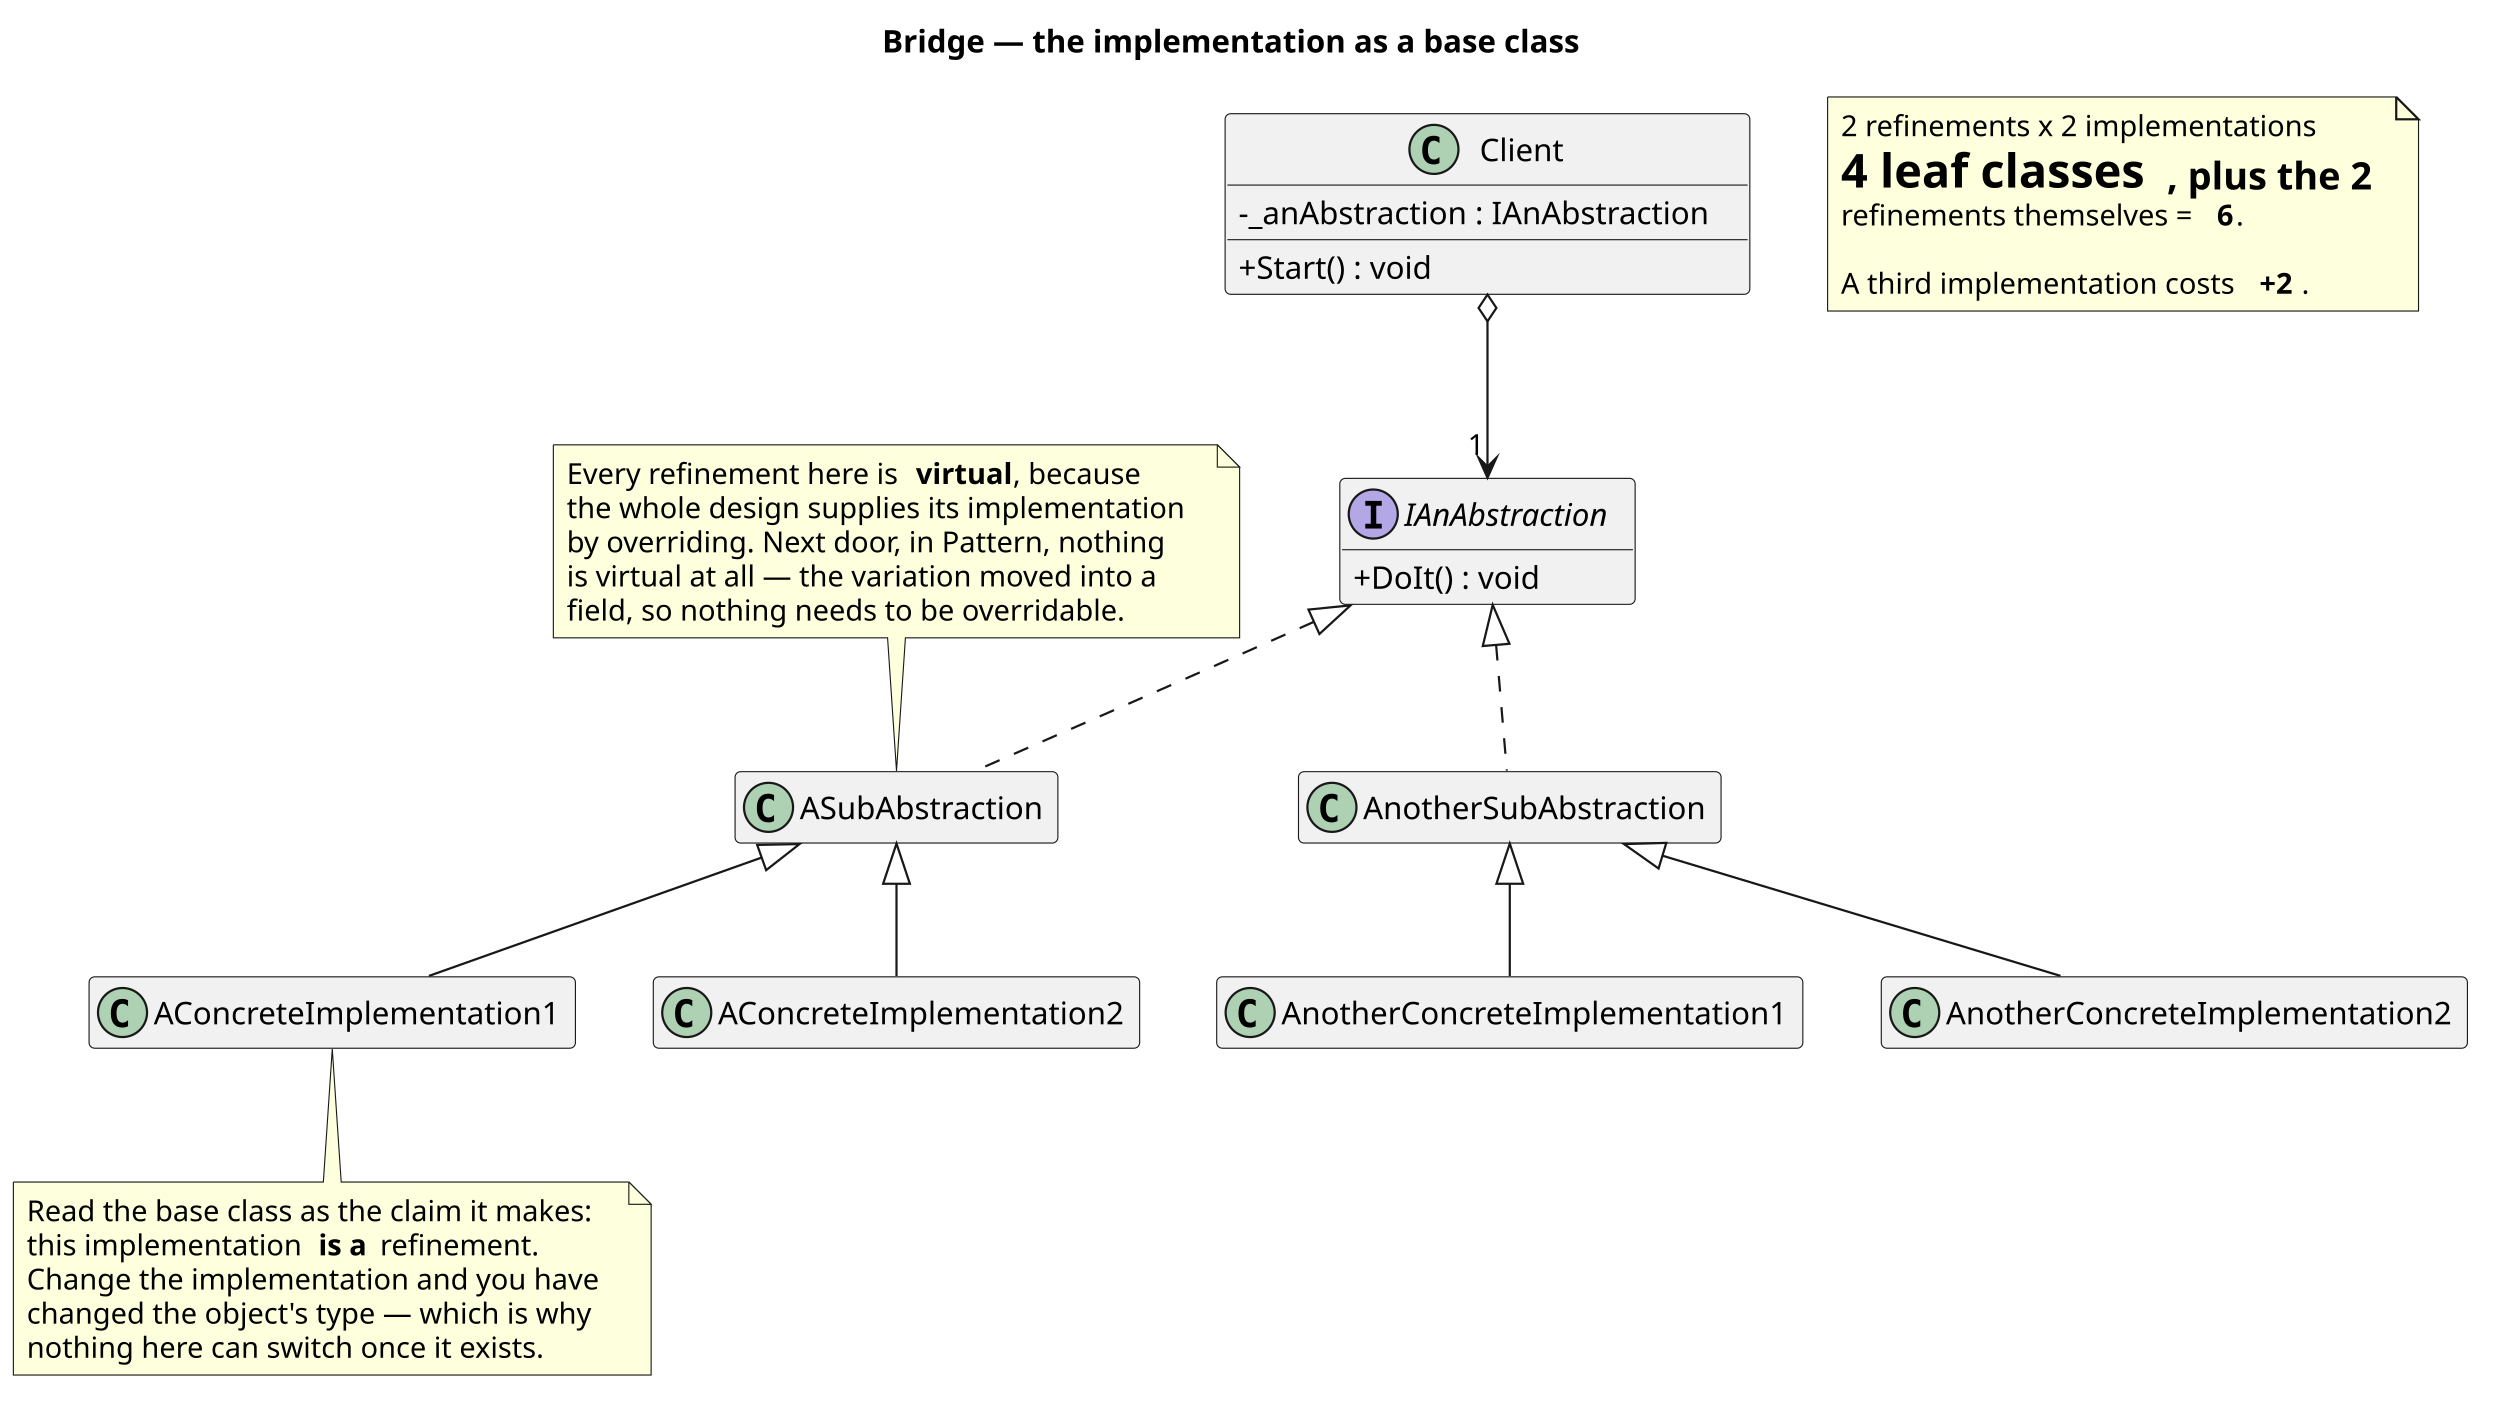
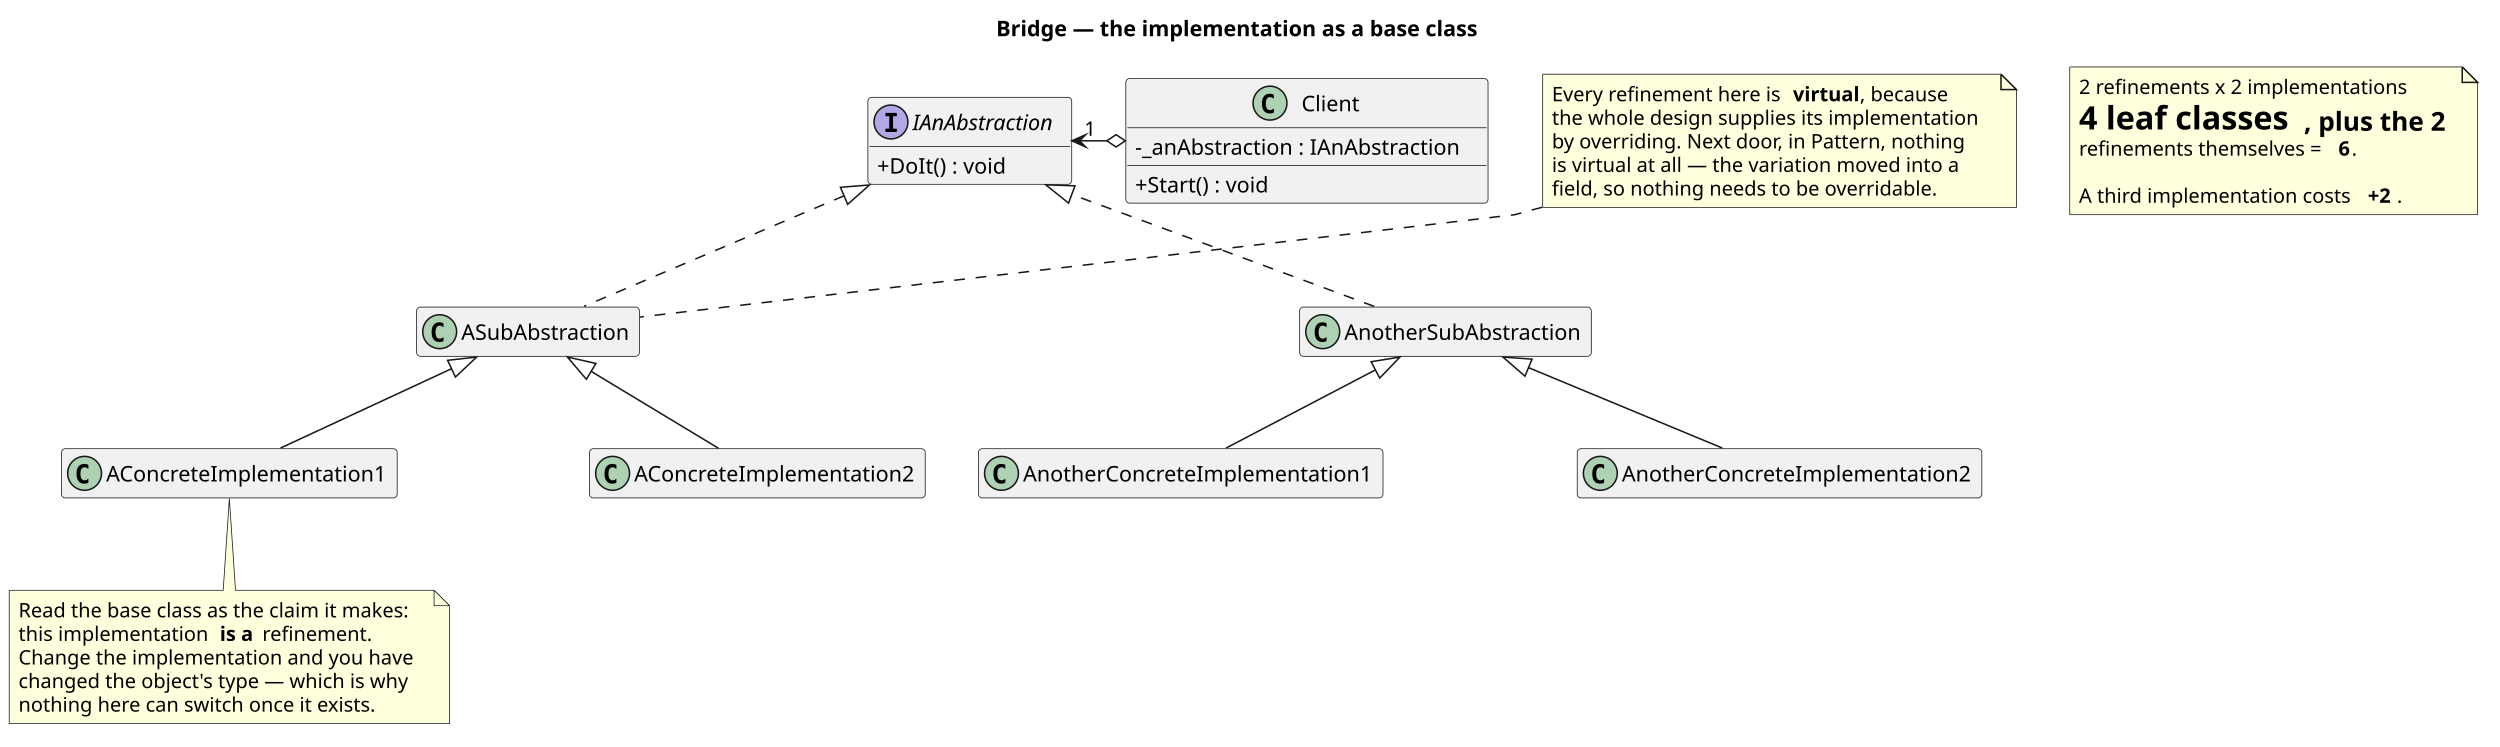
- <svg xmlns="http://www.w3.org/2000/svg" contentStyleType="text/css" data-diagram-type="CLASS" height="631px" preserveAspectRatio="none" style="width:1121px;height:631px;background:#FFFFFF;" version="1.1" viewBox="0 0 1121 631" width="1121px" zoomAndPan="magnify">
+ <svg xmlns="http://www.w3.org/2000/svg" contentStyleType="text/css" data-diagram-type="CLASS" height="485px" preserveAspectRatio="none" style="width:1624px;height:485px;background:#FFFFFF;" version="1.1" viewBox="0 0 1624 485" width="1624px" zoomAndPan="magnify">
  <defs />
  <g>
-     <g class="title" data-source-line="3">
-       <text fill="#000000" font-family="sans-serif" font-size="14" font-weight="700" lengthAdjust="spacing" textLength="323.292" x="395.55" y="23.535">Bridge — the implementation as a base class</text>
+     <g class="title" data-source-line="11">
+       <text fill="#000000" font-family="sans-serif" font-size="14" font-weight="700" lengthAdjust="spacing" textLength="323.292" x="647.088" y="23.535">Bridge — the implementation as a base class</text>
    </g>
-     <g class="entity" data-qualified-name="IAnAbstraction" data-source-line="6" id="ent0001">
-       <rect fill="#F1F1F1" height="56.488" rx="2.5" ry="2.5" style="stroke:#181818;stroke-width:0.5;" width="132.427" x="600.77" y="214.498" />
-       <ellipse cx="615.77" cy="230.498" fill="#B4A7E5" rx="11" ry="11" style="stroke:#181818;stroke-width:1;" />
-       <path d="M612.198,226.763 L612.198,224.605 L619.577,224.605 L619.577,226.763 L617.112,226.763 L617.112,234.84 L619.577,234.84 L619.577,236.998 L612.198,236.998 L612.198,234.84 L614.663,234.84 L614.663,226.763 Z " fill="#000000" />
-       <text fill="#000000" font-family="sans-serif" font-size="14" font-style="italic" lengthAdjust="spacing" textLength="100.427" x="629.77" y="235.789">IAnAbstraction</text>
-       <line style="stroke:#181818;stroke-width:0.5;" x1="601.77" x2="732.197" y1="246.498" y2="246.498" />
-       <text fill="#000000" font-family="sans-serif" font-size="14" lengthAdjust="spacing" textLength="90.583" x="606.77" y="264.033">+DoIt() : void</text>
+     <g class="entity" data-qualified-name="IAnAbstraction" data-source-line="14" id="ent0001">
+       <rect fill="#F1F1F1" height="56.488" rx="2.5" ry="2.5" style="stroke:#181818;stroke-width:0.5;" width="132.427" x="563.77" y="63.238" />
+       <ellipse cx="578.77" cy="79.238" fill="#B4A7E5" rx="11" ry="11" style="stroke:#181818;stroke-width:1;" />
+       <path d="M575.198,75.503 L575.198,73.345 L582.577,73.345 L582.577,75.503 L580.112,75.503 L580.112,83.58 L582.577,83.58 L582.577,85.738 L575.198,85.738 L575.198,83.58 L577.663,83.58 L577.663,75.503 Z " fill="#000000" />
+       <text fill="#000000" font-family="sans-serif" font-size="14" font-style="italic" lengthAdjust="spacing" textLength="100.427" x="592.77" y="84.529">IAnAbstraction</text>
+       <line style="stroke:#181818;stroke-width:0.5;" x1="564.77" x2="695.197" y1="95.238" y2="95.238" />
+       <text fill="#000000" font-family="sans-serif" font-size="14" lengthAdjust="spacing" textLength="90.583" x="569.77" y="112.773">+DoIt() : void</text>
    </g>
-     <g class="entity" data-qualified-name="ASubAbstraction" data-source-line="10" id="ent0002">
-       <rect fill="#F1F1F1" height="32" rx="2.5" ry="2.5" style="stroke:#181818;stroke-width:0.5;" width="144.745" x="329.61" y="346.018" />
-       <ellipse cx="344.61" cy="362.018" fill="#ADD1B2" rx="11" ry="11" style="stroke:#181818;stroke-width:1;" />
-       <path d="M347.083,368.161 Q346.502,368.46 345.863,368.61 Q345.224,368.759 344.518,368.759 Q342.011,368.759 340.692,367.107 Q339.372,365.455 339.372,362.334 Q339.372,359.205 340.692,357.553 Q342.011,355.901 344.518,355.901 Q345.224,355.901 345.871,356.05 Q346.519,356.2 347.083,356.499 L347.083,359.221 Q346.452,358.64 345.859,358.371 Q345.265,358.101 344.634,358.101 Q343.29,358.101 342.605,359.168 Q341.92,360.234 341.92,362.334 Q341.92,364.426 342.605,365.493 Q343.29,366.559 344.634,366.559 Q345.265,366.559 345.859,366.289 Q346.452,366.02 347.083,365.439 Z " fill="#000000" />
-       <text fill="#000000" font-family="sans-serif" font-size="14" lengthAdjust="spacing" textLength="112.745" x="358.61" y="367.309">ASubAbstraction</text>
+     <g class="entity" data-qualified-name="ASubAbstraction" data-source-line="18" id="ent0002">
+       <rect fill="#F1F1F1" height="32" rx="2.5" ry="2.5" style="stroke:#181818;stroke-width:0.5;" width="144.745" x="270.61" y="199.468" />
+       <ellipse cx="285.61" cy="215.468" fill="#ADD1B2" rx="11" ry="11" style="stroke:#181818;stroke-width:1;" />
+       <path d="M288.083,221.611 Q287.502,221.91 286.863,222.06 Q286.224,222.209 285.518,222.209 Q283.011,222.209 281.692,220.557 Q280.372,218.905 280.372,215.784 Q280.372,212.655 281.692,211.003 Q283.011,209.351 285.518,209.351 Q286.224,209.351 286.871,209.5 Q287.519,209.65 288.083,209.949 L288.083,212.671 Q287.452,212.09 286.859,211.821 Q286.265,211.551 285.634,211.551 Q284.29,211.551 283.605,212.618 Q282.92,213.684 282.92,215.784 Q282.92,217.876 283.605,218.943 Q284.29,220.009 285.634,220.009 Q286.265,220.009 286.859,219.739 Q287.452,219.47 288.083,218.889 Z " fill="#000000" />
+       <text fill="#000000" font-family="sans-serif" font-size="14" lengthAdjust="spacing" textLength="112.745" x="299.61" y="220.759">ASubAbstraction</text>
    </g>
-     <g class="entity" data-qualified-name="AnotherSubAbstraction" data-source-line="11" id="ent0003">
-       <rect fill="#F1F1F1" height="32" rx="2.5" ry="2.5" style="stroke:#181818;stroke-width:0.5;" width="189.486" x="582.24" y="346.018" />
-       <ellipse cx="597.24" cy="362.018" fill="#ADD1B2" rx="11" ry="11" style="stroke:#181818;stroke-width:1;" />
-       <path d="M599.713,368.161 Q599.132,368.46 598.493,368.61 Q597.854,368.759 597.148,368.759 Q594.641,368.759 593.322,367.107 Q592.002,365.455 592.002,362.334 Q592.002,359.205 593.322,357.553 Q594.641,355.901 597.148,355.901 Q597.854,355.901 598.501,356.05 Q599.149,356.2 599.713,356.499 L599.713,359.221 Q599.082,358.64 598.489,358.371 Q597.895,358.101 597.264,358.101 Q595.92,358.101 595.235,359.168 Q594.55,360.234 594.55,362.334 Q594.55,364.426 595.235,365.493 Q595.92,366.559 597.264,366.559 Q597.895,366.559 598.489,366.289 Q599.082,366.02 599.713,365.439 Z " fill="#000000" />
-       <text fill="#000000" font-family="sans-serif" font-size="14" lengthAdjust="spacing" textLength="157.486" x="611.24" y="367.309">AnotherSubAbstraction</text>
+     <g class="entity" data-qualified-name="AnotherSubAbstraction" data-source-line="19" id="ent0003">
+       <rect fill="#F1F1F1" height="32" rx="2.5" ry="2.5" style="stroke:#181818;stroke-width:0.5;" width="189.486" x="844.24" y="199.468" />
+       <ellipse cx="859.24" cy="215.468" fill="#ADD1B2" rx="11" ry="11" style="stroke:#181818;stroke-width:1;" />
+       <path d="M861.713,221.611 Q861.132,221.91 860.493,222.06 Q859.854,222.209 859.148,222.209 Q856.641,222.209 855.322,220.557 Q854.002,218.905 854.002,215.784 Q854.002,212.655 855.322,211.003 Q856.641,209.351 859.148,209.351 Q859.854,209.351 860.501,209.5 Q861.149,209.65 861.713,209.949 L861.713,212.671 Q861.082,212.09 860.489,211.821 Q859.895,211.551 859.264,211.551 Q857.92,211.551 857.235,212.618 Q856.55,213.684 856.55,215.784 Q856.55,217.876 857.235,218.943 Q857.92,220.009 859.264,220.009 Q859.895,220.009 860.489,219.739 Q861.082,219.47 861.713,218.889 Z " fill="#000000" />
+       <text fill="#000000" font-family="sans-serif" font-size="14" lengthAdjust="spacing" textLength="157.486" x="873.24" y="220.759">AnotherSubAbstraction</text>
    </g>
-     <g class="entity" data-qualified-name="AConcreteImplementation1" data-source-line="12" id="ent0004">
-       <rect fill="#F1F1F1" height="32" rx="2.5" ry="2.5" style="stroke:#181818;stroke-width:0.5;" width="218.081" x="39.94" y="438.018" />
-       <ellipse cx="54.94" cy="454.018" fill="#ADD1B2" rx="11" ry="11" style="stroke:#181818;stroke-width:1;" />
-       <path d="M57.413,460.161 Q56.832,460.46 56.193,460.61 Q55.554,460.759 54.848,460.759 Q52.341,460.759 51.022,459.107 Q49.702,457.455 49.702,454.334 Q49.702,451.205 51.022,449.553 Q52.341,447.901 54.848,447.901 Q55.554,447.901 56.201,448.05 Q56.849,448.2 57.413,448.499 L57.413,451.221 Q56.782,450.64 56.189,450.371 Q55.595,450.101 54.964,450.101 Q53.62,450.101 52.935,451.168 Q52.25,452.234 52.25,454.334 Q52.25,456.426 52.935,457.493 Q53.62,458.559 54.964,458.559 Q55.595,458.559 56.189,458.289 Q56.782,458.02 57.413,457.439 Z " fill="#000000" />
-       <text fill="#000000" font-family="sans-serif" font-size="14" lengthAdjust="spacing" textLength="186.081" x="68.94" y="459.309">AConcreteImplementation1</text>
+     <g class="entity" data-qualified-name="AConcreteImplementation1" data-source-line="20" id="ent0004">
+       <rect fill="#F1F1F1" height="32" rx="2.5" ry="2.5" style="stroke:#181818;stroke-width:0.5;" width="218.081" x="39.94" y="291.468" />
+       <ellipse cx="54.94" cy="307.468" fill="#ADD1B2" rx="11" ry="11" style="stroke:#181818;stroke-width:1;" />
+       <path d="M57.413,313.611 Q56.832,313.91 56.193,314.06 Q55.554,314.209 54.848,314.209 Q52.341,314.209 51.022,312.557 Q49.702,310.905 49.702,307.784 Q49.702,304.655 51.022,303.003 Q52.341,301.351 54.848,301.351 Q55.554,301.351 56.201,301.5 Q56.849,301.65 57.413,301.949 L57.413,304.671 Q56.782,304.09 56.189,303.821 Q55.595,303.551 54.964,303.551 Q53.62,303.551 52.935,304.618 Q52.25,305.684 52.25,307.784 Q52.25,309.876 52.935,310.943 Q53.62,312.009 54.964,312.009 Q55.595,312.009 56.189,311.74 Q56.782,311.47 57.413,310.889 Z " fill="#000000" />
+       <text fill="#000000" font-family="sans-serif" font-size="14" lengthAdjust="spacing" textLength="186.081" x="68.94" y="312.759">AConcreteImplementation1</text>
    </g>
-     <g class="entity" data-qualified-name="AConcreteImplementation2" data-source-line="13" id="ent0005">
-       <rect fill="#F1F1F1" height="32" rx="2.5" ry="2.5" style="stroke:#181818;stroke-width:0.5;" width="218.081" x="292.94" y="438.018" />
-       <ellipse cx="307.94" cy="454.018" fill="#ADD1B2" rx="11" ry="11" style="stroke:#181818;stroke-width:1;" />
-       <path d="M310.413,460.161 Q309.832,460.46 309.193,460.61 Q308.554,460.759 307.848,460.759 Q305.341,460.759 304.022,459.107 Q302.702,457.455 302.702,454.334 Q302.702,451.205 304.022,449.553 Q305.341,447.901 307.848,447.901 Q308.554,447.901 309.201,448.05 Q309.849,448.2 310.413,448.499 L310.413,451.221 Q309.782,450.64 309.189,450.371 Q308.595,450.101 307.964,450.101 Q306.62,450.101 305.935,451.168 Q305.25,452.234 305.25,454.334 Q305.25,456.426 305.935,457.493 Q306.62,458.559 307.964,458.559 Q308.595,458.559 309.189,458.289 Q309.782,458.02 310.413,457.439 Z " fill="#000000" />
-       <text fill="#000000" font-family="sans-serif" font-size="14" lengthAdjust="spacing" textLength="186.081" x="321.94" y="459.309">AConcreteImplementation2</text>
+     <g class="entity" data-qualified-name="AConcreteImplementation2" data-source-line="21" id="ent0005">
+       <rect fill="#F1F1F1" height="32" rx="2.5" ry="2.5" style="stroke:#181818;stroke-width:0.5;" width="218.081" x="382.94" y="291.468" />
+       <ellipse cx="397.94" cy="307.468" fill="#ADD1B2" rx="11" ry="11" style="stroke:#181818;stroke-width:1;" />
+       <path d="M400.413,313.611 Q399.832,313.91 399.193,314.06 Q398.554,314.209 397.848,314.209 Q395.341,314.209 394.022,312.557 Q392.702,310.905 392.702,307.784 Q392.702,304.655 394.022,303.003 Q395.341,301.351 397.848,301.351 Q398.554,301.351 399.201,301.5 Q399.849,301.65 400.413,301.949 L400.413,304.671 Q399.782,304.09 399.189,303.821 Q398.595,303.551 397.964,303.551 Q396.62,303.551 395.935,304.618 Q395.25,305.684 395.25,307.784 Q395.25,309.876 395.935,310.943 Q396.62,312.009 397.964,312.009 Q398.595,312.009 399.189,311.74 Q399.782,311.47 400.413,310.889 Z " fill="#000000" />
+       <text fill="#000000" font-family="sans-serif" font-size="14" lengthAdjust="spacing" textLength="186.081" x="411.94" y="312.759">AConcreteImplementation2</text>
    </g>
-     <g class="entity" data-qualified-name="AnotherConcreteImplementation1" data-source-line="14" id="ent0006">
-       <rect fill="#F1F1F1" height="32" rx="2.5" ry="2.5" style="stroke:#181818;stroke-width:0.5;" width="262.822" x="545.57" y="438.018" />
-       <ellipse cx="560.57" cy="454.018" fill="#ADD1B2" rx="11" ry="11" style="stroke:#181818;stroke-width:1;" />
-       <path d="M563.043,460.161 Q562.462,460.46 561.823,460.61 Q561.184,460.759 560.478,460.759 Q557.971,460.759 556.652,459.107 Q555.332,457.455 555.332,454.334 Q555.332,451.205 556.652,449.553 Q557.971,447.901 560.478,447.901 Q561.184,447.901 561.831,448.05 Q562.479,448.2 563.043,448.499 L563.043,451.221 Q562.412,450.64 561.819,450.371 Q561.225,450.101 560.594,450.101 Q559.25,450.101 558.565,451.168 Q557.88,452.234 557.88,454.334 Q557.88,456.426 558.565,457.493 Q559.25,458.559 560.594,458.559 Q561.225,458.559 561.819,458.289 Q562.412,458.02 563.043,457.439 Z " fill="#000000" />
-       <text fill="#000000" font-family="sans-serif" font-size="14" lengthAdjust="spacing" textLength="230.822" x="574.57" y="459.309">AnotherConcreteImplementation1</text>
+     <g class="entity" data-qualified-name="AnotherConcreteImplementation1" data-source-line="22" id="ent0006">
+       <rect fill="#F1F1F1" height="32" rx="2.5" ry="2.5" style="stroke:#181818;stroke-width:0.5;" width="262.822" x="635.57" y="291.468" />
+       <ellipse cx="650.57" cy="307.468" fill="#ADD1B2" rx="11" ry="11" style="stroke:#181818;stroke-width:1;" />
+       <path d="M653.043,313.611 Q652.462,313.91 651.823,314.06 Q651.184,314.209 650.478,314.209 Q647.971,314.209 646.652,312.557 Q645.332,310.905 645.332,307.784 Q645.332,304.655 646.652,303.003 Q647.971,301.351 650.478,301.351 Q651.184,301.351 651.831,301.5 Q652.479,301.65 653.043,301.949 L653.043,304.671 Q652.412,304.09 651.819,303.821 Q651.225,303.551 650.594,303.551 Q649.25,303.551 648.565,304.618 Q647.88,305.684 647.88,307.784 Q647.88,309.876 648.565,310.943 Q649.25,312.009 650.594,312.009 Q651.225,312.009 651.819,311.74 Q652.412,311.47 653.043,310.889 Z " fill="#000000" />
+       <text fill="#000000" font-family="sans-serif" font-size="14" lengthAdjust="spacing" textLength="230.822" x="664.57" y="312.759">AnotherConcreteImplementation1</text>
    </g>
-     <g class="entity" data-qualified-name="AnotherConcreteImplementation2" data-source-line="15" id="ent0007">
-       <rect fill="#F1F1F1" height="32" rx="2.5" ry="2.5" style="stroke:#181818;stroke-width:0.5;" width="262.822" x="843.57" y="438.018" />
-       <ellipse cx="858.57" cy="454.018" fill="#ADD1B2" rx="11" ry="11" style="stroke:#181818;stroke-width:1;" />
-       <path d="M861.043,460.161 Q860.462,460.46 859.823,460.61 Q859.184,460.759 858.478,460.759 Q855.971,460.759 854.652,459.107 Q853.332,457.455 853.332,454.334 Q853.332,451.205 854.652,449.553 Q855.971,447.901 858.478,447.901 Q859.184,447.901 859.831,448.05 Q860.479,448.2 861.043,448.499 L861.043,451.221 Q860.412,450.64 859.819,450.371 Q859.225,450.101 858.594,450.101 Q857.25,450.101 856.565,451.168 Q855.88,452.234 855.88,454.334 Q855.88,456.426 856.565,457.493 Q857.25,458.559 858.594,458.559 Q859.225,458.559 859.819,458.289 Q860.412,458.02 861.043,457.439 Z " fill="#000000" />
-       <text fill="#000000" font-family="sans-serif" font-size="14" lengthAdjust="spacing" textLength="230.822" x="872.57" y="459.309">AnotherConcreteImplementation2</text>
+     <g class="entity" data-qualified-name="AnotherConcreteImplementation2" data-source-line="23" id="ent0007">
+       <rect fill="#F1F1F1" height="32" rx="2.5" ry="2.5" style="stroke:#181818;stroke-width:0.5;" width="262.822" x="1024.57" y="291.468" />
+       <ellipse cx="1039.57" cy="307.468" fill="#ADD1B2" rx="11" ry="11" style="stroke:#181818;stroke-width:1;" />
+       <path d="M1042.043,313.611 Q1041.462,313.91 1040.823,314.06 Q1040.184,314.209 1039.478,314.209 Q1036.971,314.209 1035.651,312.557 Q1034.332,310.905 1034.332,307.784 Q1034.332,304.655 1035.651,303.003 Q1036.971,301.351 1039.478,301.351 Q1040.184,301.351 1040.831,301.5 Q1041.479,301.65 1042.043,301.949 L1042.043,304.671 Q1041.412,304.09 1040.819,303.821 Q1040.225,303.551 1039.594,303.551 Q1038.25,303.551 1037.565,304.618 Q1036.88,305.684 1036.88,307.784 Q1036.88,309.876 1037.565,310.943 Q1038.25,312.009 1039.594,312.009 Q1040.225,312.009 1040.819,311.74 Q1041.412,311.47 1042.043,310.889 Z " fill="#000000" />
+       <text fill="#000000" font-family="sans-serif" font-size="14" lengthAdjust="spacing" textLength="230.822" x="1053.57" y="312.759">AnotherConcreteImplementation2</text>
    </g>
-     <g class="entity" data-qualified-name="Client" data-source-line="16" id="ent0008">
-       <rect fill="#F1F1F1" height="80.977" rx="2.5" ry="2.5" style="stroke:#181818;stroke-width:0.5;" width="235.282" x="549.34" y="50.988" />
-       <ellipse cx="642.979" cy="66.988" fill="#ADD1B2" rx="11" ry="11" style="stroke:#181818;stroke-width:1;" />
-       <path d="M645.452,73.131 Q644.871,73.43 644.232,73.58 Q643.592,73.729 642.887,73.729 Q640.38,73.729 639.06,72.077 Q637.74,70.425 637.74,67.304 Q637.74,64.175 639.06,62.523 Q640.38,60.871 642.887,60.871 Q643.592,60.871 644.24,61.02 Q644.887,61.17 645.452,61.469 L645.452,64.191 Q644.821,63.61 644.227,63.341 Q643.634,63.071 643.003,63.071 Q641.658,63.071 640.973,64.138 Q640.289,65.204 640.289,67.304 Q640.289,69.396 640.973,70.463 Q641.658,71.529 643.003,71.529 Q643.634,71.529 644.227,71.26 Q644.821,70.99 645.452,70.409 Z " fill="#000000" />
-       <text fill="#000000" font-family="sans-serif" font-size="14" lengthAdjust="spacing" textLength="39.505" x="663.479" y="72.279">Client</text>
-       <line style="stroke:#181818;stroke-width:0.5;" x1="550.34" x2="783.622" y1="82.988" y2="82.988" />
-       <text fill="#000000" font-family="sans-serif" font-size="14" lengthAdjust="spacing" textLength="223.282" x="555.34" y="100.523">-_anAbstraction : IAnAbstraction</text>
-       <line style="stroke:#181818;stroke-width:0.5;" x1="550.34" x2="783.622" y1="107.477" y2="107.477" />
-       <text fill="#000000" font-family="sans-serif" font-size="14" lengthAdjust="spacing" textLength="93.7" x="555.34" y="125.012">+Start() : void</text>
+     <g class="entity" data-qualified-name="Client" data-source-line="24" id="ent0008">
+       <rect fill="#F1F1F1" height="80.977" rx="2.5" ry="2.5" style="stroke:#181818;stroke-width:0.5;" width="235.282" x="731.34" y="50.988" />
+       <ellipse cx="824.979" cy="66.988" fill="#ADD1B2" rx="11" ry="11" style="stroke:#181818;stroke-width:1;" />
+       <path d="M827.452,73.131 Q826.871,73.43 826.232,73.58 Q825.592,73.729 824.887,73.729 Q822.38,73.729 821.06,72.077 Q819.74,70.425 819.74,67.304 Q819.74,64.175 821.06,62.523 Q822.38,60.871 824.887,60.871 Q825.592,60.871 826.24,61.02 Q826.887,61.17 827.452,61.469 L827.452,64.191 Q826.821,63.61 826.227,63.341 Q825.634,63.071 825.003,63.071 Q823.658,63.071 822.973,64.138 Q822.289,65.204 822.289,67.304 Q822.289,69.396 822.973,70.463 Q823.658,71.529 825.003,71.529 Q825.634,71.529 826.227,71.26 Q826.821,70.99 827.452,70.409 Z " fill="#000000" />
+       <text fill="#000000" font-family="sans-serif" font-size="14" lengthAdjust="spacing" textLength="39.505" x="845.479" y="72.279">Client</text>
+       <line style="stroke:#181818;stroke-width:0.5;" x1="732.34" x2="965.622" y1="82.988" y2="82.988" />
+       <text fill="#000000" font-family="sans-serif" font-size="14" lengthAdjust="spacing" textLength="223.282" x="737.34" y="100.523">-_anAbstraction : IAnAbstraction</text>
+       <line style="stroke:#181818;stroke-width:0.5;" x1="732.34" x2="965.622" y1="107.477" y2="107.477" />
+       <text fill="#000000" font-family="sans-serif" font-size="14" lengthAdjust="spacing" textLength="93.7" x="737.34" y="125.012">+Start() : void</text>
    </g>
-     <g class="entity" data-qualified-name="GMN16" data-source-line="30" id="ent0017">
-       <path d="M6,530.018 L6,616.571 A0,0 0 0 0 6,616.571 L291.97,616.571 A0,0 0 0 0 291.97,616.571 L291.97,540.018 L281.97,530.018 L152.99,530.018 L148.99,470.348 L144.99,530.018 L6,530.018 A0,0 0 0 0 6,530.018" fill="#FEFFDD" style="stroke:#181818;stroke-width:0.5;" />
-       <path d="M281.97,530.018 L281.97,540.018 L291.97,540.018 L281.97,530.018" fill="#FEFFDD" style="stroke:#181818;stroke-width:0.5;" />
-       <text fill="#000000" font-family="sans-serif" font-size="13" lengthAdjust="spacing" textLength="264.97" x="12" y="547.587">Read the base class as the claim it makes:</text>
-       <text fill="#000000" font-family="sans-serif" font-size="13" lengthAdjust="spacing" textLength="126.668" x="12" y="562.897">this implementation</text>
-       <text fill="#000000" font-family="sans-serif" font-size="13" font-weight="700" lengthAdjust="spacing" textLength="23.505" x="142.781" y="562.897">is a</text>
-       <text fill="#000000" font-family="sans-serif" font-size="13" lengthAdjust="spacing" textLength="72.833" x="170.399" y="562.897">refinement.</text>
-       <text fill="#000000" font-family="sans-serif" font-size="13" lengthAdjust="spacing" textLength="263.129" x="12" y="578.208">Change the implementation and you have</text>
-       <text fill="#000000" font-family="sans-serif" font-size="13" lengthAdjust="spacing" textLength="262.869" x="12" y="593.518">changed the object's type — which is why</text>
-       <text fill="#000000" font-family="sans-serif" font-size="13" lengthAdjust="spacing" textLength="243.141" x="12" y="608.829">nothing here can switch once it exists.</text>
+     <g class="entity" data-qualified-name="GMN15" data-source-line="37" id="ent0016">
+       <path d="M6,383.468 L6,470.021 A0,0 0 0 0 6,470.021 L291.97,470.021 A0,0 0 0 0 291.97,470.021 L291.97,393.468 L281.97,383.468 L152.99,383.468 L148.99,323.798 L144.99,383.468 L6,383.468 A0,0 0 0 0 6,383.468" fill="#FEFFDD" style="stroke:#181818;stroke-width:0.5;" />
+       <path d="M281.97,383.468 L281.97,393.468 L291.97,393.468 L281.97,383.468" fill="#FEFFDD" style="stroke:#181818;stroke-width:0.5;" />
+       <text fill="#000000" font-family="sans-serif" font-size="13" lengthAdjust="spacing" textLength="264.97" x="12" y="401.037">Read the base class as the claim it makes:</text>
+       <text fill="#000000" font-family="sans-serif" font-size="13" lengthAdjust="spacing" textLength="126.668" x="12" y="416.347">this implementation</text>
+       <text fill="#000000" font-family="sans-serif" font-size="13" font-weight="700" lengthAdjust="spacing" textLength="23.505" x="142.781" y="416.347">is a</text>
+       <text fill="#000000" font-family="sans-serif" font-size="13" lengthAdjust="spacing" textLength="72.833" x="170.399" y="416.347">refinement.</text>
+       <text fill="#000000" font-family="sans-serif" font-size="13" lengthAdjust="spacing" textLength="263.129" x="12" y="431.658">Change the implementation and you have</text>
+       <text fill="#000000" font-family="sans-serif" font-size="13" lengthAdjust="spacing" textLength="262.869" x="12" y="446.968">changed the object's type — which is why</text>
+       <text fill="#000000" font-family="sans-serif" font-size="13" lengthAdjust="spacing" textLength="243.141" x="12" y="462.279">nothing here can switch once it exists.</text>
    </g>
-     <g class="entity" data-qualified-name="N1" data-source-line="38" id="ent0019">
-       <path d="M819.5,43.488 L819.5,139.463 L1084.467,139.463 L1084.467,53.488 L1074.467,43.488 L819.5,43.488" fill="#FEFFDD" style="stroke:#181818;stroke-width:0.5;" />
-       <path d="M1074.467,43.488 L1074.467,53.488 L1084.467,53.488 L1074.467,43.488" fill="#FEFFDD" style="stroke:#181818;stroke-width:1;" />
-       <text fill="#000000" font-family="sans-serif" font-size="13" lengthAdjust="spacing" textLength="222.079" x="825.5" y="61.057">2 refinements x 2 implementations</text>
-       <text fill="#000000" font-family="sans-serif" font-size="21" font-weight="700" lengthAdjust="spacing" textLength="146.159" x="825.5" y="84.102">4 leaf classes</text>
-       <text fill="#000000" font-family="sans-serif" font-size="17" font-weight="700" lengthAdjust="spacing" textLength="97.808" x="971.659" y="84.945">, plus the 2</text>
-       <text fill="#000000" font-family="sans-serif" font-size="13" lengthAdjust="spacing" textLength="164.442" x="825.5" y="101.1">refinements themselves =</text>
-       <text fill="#000000" font-family="sans-serif" font-size="13" font-weight="700" lengthAdjust="spacing" textLength="8.576" x="994.056" y="101.1">6</text>
-       <text fill="#000000" font-family="sans-serif" font-size="13" lengthAdjust="spacing" textLength="4.113" x="1002.631" y="101.1">.</text>
-       <text fill="#000000" font-family="sans-serif" font-size="13" lengthAdjust="spacing" textLength="4.113" x="825.5" y="116.41"> </text>
-       <text fill="#000000" font-family="sans-serif" font-size="13" lengthAdjust="spacing" textLength="183.498" x="825.5" y="131.721">A third implementation costs</text>
-       <text fill="#000000" font-family="sans-serif" font-size="13" font-weight="700" lengthAdjust="spacing" textLength="18.916" x="1013.111" y="131.721">+2</text>
-       <text fill="#000000" font-family="sans-serif" font-size="13" lengthAdjust="spacing" textLength="4.113" x="1032.027" y="131.721">.</text>
+     <g class="entity" data-qualified-name="N1" data-source-line="45" id="ent0018">
+       <path d="M1344.5,43.488 L1344.5,139.463 L1609.467,139.463 L1609.467,53.488 L1599.467,43.488 L1344.5,43.488" fill="#FEFFDD" style="stroke:#181818;stroke-width:0.5;" />
+       <path d="M1599.467,43.488 L1599.467,53.488 L1609.467,53.488 L1599.467,43.488" fill="#FEFFDD" style="stroke:#181818;stroke-width:1;" />
+       <text fill="#000000" font-family="sans-serif" font-size="13" lengthAdjust="spacing" textLength="222.079" x="1350.5" y="61.057">2 refinements x 2 implementations</text>
+       <text fill="#000000" font-family="sans-serif" font-size="21" font-weight="700" lengthAdjust="spacing" textLength="146.159" x="1350.5" y="84.102">4 leaf classes</text>
+       <text fill="#000000" font-family="sans-serif" font-size="17" font-weight="700" lengthAdjust="spacing" textLength="97.808" x="1496.659" y="84.945">, plus the 2</text>
+       <text fill="#000000" font-family="sans-serif" font-size="13" lengthAdjust="spacing" textLength="164.442" x="1350.5" y="101.1">refinements themselves =</text>
+       <text fill="#000000" font-family="sans-serif" font-size="13" font-weight="700" lengthAdjust="spacing" textLength="8.576" x="1519.056" y="101.1">6</text>
+       <text fill="#000000" font-family="sans-serif" font-size="13" lengthAdjust="spacing" textLength="4.113" x="1527.631" y="101.1">.</text>
+       <text fill="#000000" font-family="sans-serif" font-size="13" lengthAdjust="spacing" textLength="4.113" x="1350.5" y="116.41"> </text>
+       <text fill="#000000" font-family="sans-serif" font-size="13" lengthAdjust="spacing" textLength="183.498" x="1350.5" y="131.721">A third implementation costs</text>
+       <text fill="#000000" font-family="sans-serif" font-size="13" font-weight="700" lengthAdjust="spacing" textLength="18.916" x="1538.111" y="131.721">+2</text>
+       <text fill="#000000" font-family="sans-serif" font-size="13" lengthAdjust="spacing" textLength="4.113" x="1557.027" y="131.721">.</text>
    </g>
-     <g class="entity" data-qualified-name="N2" data-source-line="46" id="ent0020">
-       <path d="M248.12,199.458 L248.12,286.011 A0,0 0 0 0 248.12,286.011 L397.99,286.011 L401.99,345.688 L405.99,286.011 L555.844,286.011 A0,0 0 0 0 555.844,286.011 L555.844,209.458 L545.844,199.458 L248.12,199.458 A0,0 0 0 0 248.12,199.458" fill="#FEFFDD" style="stroke:#181818;stroke-width:0.5;" />
-       <path d="M545.844,199.458 L545.844,209.458 L555.844,209.458 L545.844,199.458" fill="#FEFFDD" style="stroke:#181818;stroke-width:0.5;" />
-       <text fill="#000000" font-family="sans-serif" font-size="13" lengthAdjust="spacing" textLength="152.445" x="254.12" y="217.027">Every refinement here is</text>
-       <text fill="#000000" font-family="sans-serif" font-size="13" font-weight="700" lengthAdjust="spacing" textLength="43.526" x="410.679" y="217.027">virtual</text>
-       <text fill="#000000" font-family="sans-serif" font-size="13" lengthAdjust="spacing" textLength="59.427" x="454.204" y="217.027">, because</text>
-       <text fill="#000000" font-family="sans-serif" font-size="13" lengthAdjust="spacing" textLength="286.724" x="254.12" y="232.337">the whole design supplies its implementation</text>
-       <text fill="#000000" font-family="sans-serif" font-size="13" lengthAdjust="spacing" textLength="281.074" x="254.12" y="247.648">by overriding. Next door, in Pattern, nothing</text>
-       <text fill="#000000" font-family="sans-serif" font-size="13" lengthAdjust="spacing" textLength="275.952" x="254.12" y="262.958">is virtual at all — the variation moved into a</text>
-       <text fill="#000000" font-family="sans-serif" font-size="13" lengthAdjust="spacing" textLength="260.685" x="254.12" y="278.269">field, so nothing needs to be overridable.</text>
+     <g class="entity" data-qualified-name="N2" data-source-line="53" id="ent0019">
+       <path d="M1002.12,48.198 L1002.12,134.751 L1309.844,134.751 L1309.844,58.198 L1299.844,48.198 L1002.12,48.198" fill="#FEFFDD" style="stroke:#181818;stroke-width:0.5;" />
+       <path d="M1299.844,48.198 L1299.844,58.198 L1309.844,58.198 L1299.844,48.198" fill="#FEFFDD" style="stroke:#181818;stroke-width:1;" />
+       <text fill="#000000" font-family="sans-serif" font-size="13" lengthAdjust="spacing" textLength="152.445" x="1008.12" y="65.767">Every refinement here is</text>
+       <text fill="#000000" font-family="sans-serif" font-size="13" font-weight="700" lengthAdjust="spacing" textLength="43.526" x="1164.679" y="65.767">virtual</text>
+       <text fill="#000000" font-family="sans-serif" font-size="13" lengthAdjust="spacing" textLength="59.427" x="1208.205" y="65.767">, because</text>
+       <text fill="#000000" font-family="sans-serif" font-size="13" lengthAdjust="spacing" textLength="286.724" x="1008.12" y="81.077">the whole design supplies its implementation</text>
+       <text fill="#000000" font-family="sans-serif" font-size="13" lengthAdjust="spacing" textLength="281.074" x="1008.12" y="96.388">by overriding. Next door, in Pattern, nothing</text>
+       <text fill="#000000" font-family="sans-serif" font-size="13" lengthAdjust="spacing" textLength="275.952" x="1008.12" y="111.698">is virtual at all — the variation moved into a</text>
+       <text fill="#000000" font-family="sans-serif" font-size="13" lengthAdjust="spacing" textLength="260.685" x="1008.12" y="127.009">field, so nothing needs to be overridable.</text>
    </g>
-     <g class="link" data-entity-1="ent0001" data-entity-2="ent0002" data-link-type="extension" data-source-line="21" id="lnk9">
-       <path codeLine="21" d="M589.166,278.813 C578.306,283.683 583.53,281.328 572.99,286.018 C526.18,306.808 472.01,330.498 437.4,345.598" fill="none" id="IAnAbstraction-backto-ASubAbstraction" style="stroke:#181818;stroke-width:1;stroke-dasharray:7,7;" />
-       <polygon fill="none" points="605.59,271.448,586.711,273.339,591.621,284.288,605.59,271.448" style="stroke:#181818;stroke-width:1;stroke-linejoin:miter;stroke-miterlimit:10;" />
+     <g class="entity" data-qualified-name="Spacer1" data-source-line="60" id="ent0020">
+       <rect fill="none" height="26.488" rx="2.5" ry="2.5" style="stroke:none;stroke-width:0.5;" width="10.43" x="624.77" y="202.218" />
    </g>
-     <g class="link" data-entity-1="ent0001" data-entity-2="ent0003" data-link-type="extension" data-source-line="22" id="lnk10">
-       <path codeLine="22" d="M670.856,289.173 C672.826,312.324 674.06,326.668 675.67,345.548" fill="none" id="IAnAbstraction-backto-AnotherSubAbstraction" style="stroke:#181818;stroke-width:1;stroke-dasharray:7,7;" />
-       <polygon fill="none" points="669.33,271.238,664.878,289.682,676.835,288.665,669.33,271.238" style="stroke:#181818;stroke-width:1;stroke-linejoin:miter;stroke-miterlimit:10;" />
+     <g class="entity" data-qualified-name="Spacer2" data-source-line="65" id="ent0025">
+       <rect fill="none" height="26.488" rx="2.5" ry="2.5" style="stroke:none;stroke-width:0.5;" width="10.43" x="337.77" y="294.218" />
    </g>
-     <g class="link" data-entity-1="ent0002" data-entity-2="ent0004" data-link-type="extension" data-source-line="23" id="lnk11">
-       <path codeLine="23" d="M341.531,384.52 C295.051,401.05 238.76,421.078 192.33,437.598" fill="none" id="ASubAbstraction-backto-AConcreteImplementation1" style="stroke:#181818;stroke-width:1;" />
-       <polygon fill="none" points="358.49,378.488,339.52,378.866,343.541,390.173,358.49,378.488" style="stroke:#181818;stroke-width:1;stroke-linejoin:miter;stroke-miterlimit:10;" />
+     <g class="entity" data-qualified-name="Spacer3" data-source-line="70" id="ent0030">
+       <rect fill="none" height="26.488" rx="2.5" ry="2.5" style="stroke:none;stroke-width:0.5;" width="10.43" x="978.77" y="294.218" />
    </g>
-     <g class="link" data-entity-1="ent0002" data-entity-2="ent0005" data-link-type="extension" data-source-line="24" id="lnk12">
-       <path codeLine="24" d="M401.99,396.278 C401.99,412.828 401.99,421.098 401.99,437.678" fill="none" id="ASubAbstraction-backto-AConcreteImplementation2" style="stroke:#181818;stroke-width:1;" />
-       <polygon fill="none" points="401.99,378.278,395.99,396.278,407.99,396.278,401.99,378.278" style="stroke:#181818;stroke-width:1;stroke-linejoin:miter;stroke-miterlimit:10;" />
+     <g class="entity" data-qualified-name="Spacer66" data-source-line="77" id="ent0037">
+       <rect fill="none" height="26.488" rx="2.5" ry="2.5" style="stroke:none;stroke-width:0.5;" width="10.43" x="292.77" y="294.218" />
    </g>
-     <g class="link" data-entity-1="ent0003" data-entity-2="ent0006" data-link-type="extension" data-source-line="25" id="lnk13">
-       <path codeLine="25" d="M676.99,396.278 C676.99,412.828 676.99,421.098 676.99,437.678" fill="none" id="AnotherSubAbstraction-backto-AnotherConcreteImplementation1" style="stroke:#181818;stroke-width:1;" />
-       <polygon fill="none" points="676.99,378.278,670.99,396.278,682.99,396.278,676.99,378.278" style="stroke:#181818;stroke-width:1;stroke-linejoin:miter;stroke-miterlimit:10;" />
+     <g class="entity" data-qualified-name="Spacer67" data-source-line="81" id="ent0041">
+       <rect fill="none" height="26.488" rx="2.5" ry="2.5" style="stroke:none;stroke-width:0.5;" width="10.43" x="933.77" y="294.218" />
    </g>
-     <g class="link" data-entity-1="ent0003" data-entity-2="ent0007" data-link-type="extension" data-source-line="26" id="lnk14">
-       <path codeLine="26" d="M745.442,383.691 C800.192,400.221 869.24,421.078 923.93,437.598" fill="none" id="AnotherSubAbstraction-backto-AnotherConcreteImplementation2" style="stroke:#181818;stroke-width:1;" />
-       <polygon fill="none" points="728.21,378.488,743.708,389.435,747.176,377.947,728.21,378.488" style="stroke:#181818;stroke-width:1;stroke-linejoin:miter;stroke-miterlimit:10;" />
+     <g class="link" data-entity-1="ent0001" data-entity-2="ent0002" data-link-type="extension" data-source-line="29" id="lnk9">
+       <path codeLine="29" d="M548.294,127.199 C490.904,151.589 425.96,179.198 379.38,198.998" fill="none" id="IAnAbstraction-backto-ASubAbstraction" style="stroke:#181818;stroke-width:1;stroke-dasharray:7,7;" />
+       <polygon fill="none" points="564.86,120.158,545.947,121.677,550.641,132.721,564.86,120.158" style="stroke:#181818;stroke-width:1;stroke-linejoin:miter;stroke-miterlimit:10;" />
    </g>
-     <g class="link" data-entity-1="ent0008" data-entity-2="ent0001" data-link-type="aggregation" data-source-line="27" id="lnk15">
-       <path codeLine="27" d="M666.99,144.088 C666.99,169.998 666.99,186.188 666.99,209.238" fill="none" id="Client-IAnAbstraction" style="stroke:#181818;stroke-width:1;" />
-       <polygon fill="none" points="666.99,132.088,662.99,138.088,666.99,144.088,670.99,138.088,666.99,132.088" style="stroke:#181818;stroke-width:1;stroke-linejoin:miter;stroke-miterlimit:10;" />
-       <polygon fill="#181818" points="666.99,214.238,670.99,205.238,666.99,209.238,662.99,205.238,666.99,214.238" style="stroke:#181818;stroke-width:1;stroke-linejoin:miter;stroke-miterlimit:10;" />
-       <text fill="#000000" font-family="sans-serif" font-size="13" lengthAdjust="spacing" textLength="8.22" x="658.14" y="203.965">1</text>
+     <g class="link" data-entity-1="ent0001" data-entity-2="ent0003" data-link-type="extension" data-source-line="30" id="lnk10">
+       <path codeLine="30" d="M892.64,199.018 L696.211,126.326" fill="none" id="IAnAbstraction-backto-AnotherSubAbstraction" style="stroke:#181818;stroke-width:1;stroke-dasharray:7,7;" />
+       <polygon fill="none" points="679.33,120.078,698.293,120.698,694.129,131.953,679.33,120.078" style="stroke:#181818;stroke-width:1;stroke-linejoin:miter;stroke-miterlimit:10;" />
+     </g>
+     <g class="link" data-entity-1="ent0002" data-entity-2="ent0004" data-link-type="extension" data-source-line="31" id="lnk11">
+       <path codeLine="31" d="M293.31,239.51 C257.66,256.04 217.82,274.528 182.22,291.048" fill="none" id="ASubAbstraction-backto-AConcreteImplementation1" style="stroke:#181818;stroke-width:1;" />
+       <polygon fill="none" points="309.64,231.938,290.786,234.067,295.834,244.953,309.64,231.938" style="stroke:#181818;stroke-width:1;stroke-linejoin:miter;stroke-miterlimit:10;" />
+     </g>
+     <g class="link" data-entity-1="ent0002" data-entity-2="ent0005" data-link-type="extension" data-source-line="32" id="lnk12">
+       <path codeLine="32" d="M384.009,241.242 C411.469,257.822 439.38,274.688 466.71,291.198" fill="none" id="ASubAbstraction-backto-AConcreteImplementation2" style="stroke:#181818;stroke-width:1;" />
+       <polygon fill="none" points="368.6,231.938,380.908,246.378,387.11,236.106,368.6,231.938" style="stroke:#181818;stroke-width:1;stroke-linejoin:miter;stroke-miterlimit:10;" />
+     </g>
+     <g class="link" data-entity-1="ent0003" data-entity-2="ent0006" data-link-type="extension" data-source-line="33" id="lnk13">
+       <path codeLine="33" d="M893.47,240.281 C861.87,256.812 828.02,274.528 796.45,291.048" fill="none" id="AnotherSubAbstraction-backto-AnotherConcreteImplementation1" style="stroke:#181818;stroke-width:1;" />
+       <polygon fill="none" points="909.42,231.938,890.689,234.965,896.251,245.598,909.42,231.938" style="stroke:#181818;stroke-width:1;stroke-linejoin:miter;stroke-miterlimit:10;" />
+     </g>
+     <g class="link" data-entity-1="ent0003" data-entity-2="ent0007" data-link-type="extension" data-source-line="34" id="lnk14">
+       <path codeLine="34" d="M992.918,238.832 C1032.788,255.362 1078.99,274.528 1118.81,291.048" fill="none" id="AnotherSubAbstraction-backto-AnotherConcreteImplementation2" style="stroke:#181818;stroke-width:1;" />
+       <polygon fill="none" points="976.29,231.938,990.62,244.375,995.216,233.29,976.29,231.938" style="stroke:#181818;stroke-width:1;stroke-linejoin:miter;stroke-miterlimit:10;" />
+     </g>
+     <g class="link" data-entity-1="ent0008" data-entity-2="ent0001" data-link-type="aggregation" data-source-line="75" id="lnk35">
+       <path codeLine="75" d="M719,91.478 C703.98,91.478 702.99,91.478 702.99,91.478 C702.99,91.478 705.42,91.478 701.25,91.478" fill="none" id="Client-IAnAbstraction" style="stroke:#181818;stroke-width:1;" />
+       <polygon fill="none" points="731,91.478,725,87.478,719,91.478,725,95.478,731,91.478" style="stroke:#181818;stroke-width:1;stroke-linejoin:miter;stroke-miterlimit:10;" />
+       <polygon fill="#181818" points="696.25,91.478,705.25,95.478,701.25,91.478,705.25,87.478,696.25,91.478" style="stroke:#181818;stroke-width:1;stroke-linejoin:miter;stroke-miterlimit:10;" />
+       <text fill="#000000" font-family="sans-serif" font-size="13" lengthAdjust="spacing" textLength="8.22" x="704.387" y="88.197">1</text>
+     </g>
+     <g class="link" data-entity-1="ent0019" data-entity-2="ent0002" data-link-type="association" data-source-line="76" id="lnk36">
+       <path codeLine="76" d="M1001.74,134.618 C990.81,137.598 983.99,139.468 983.99,139.468 C983.99,139.468 583.4,186.338 415.58,205.968" fill="none" id="N2-ASubAbstraction" style="stroke:#181818;stroke-width:1;stroke-dasharray:7,7;" />
    </g>
  </g>
</svg>
